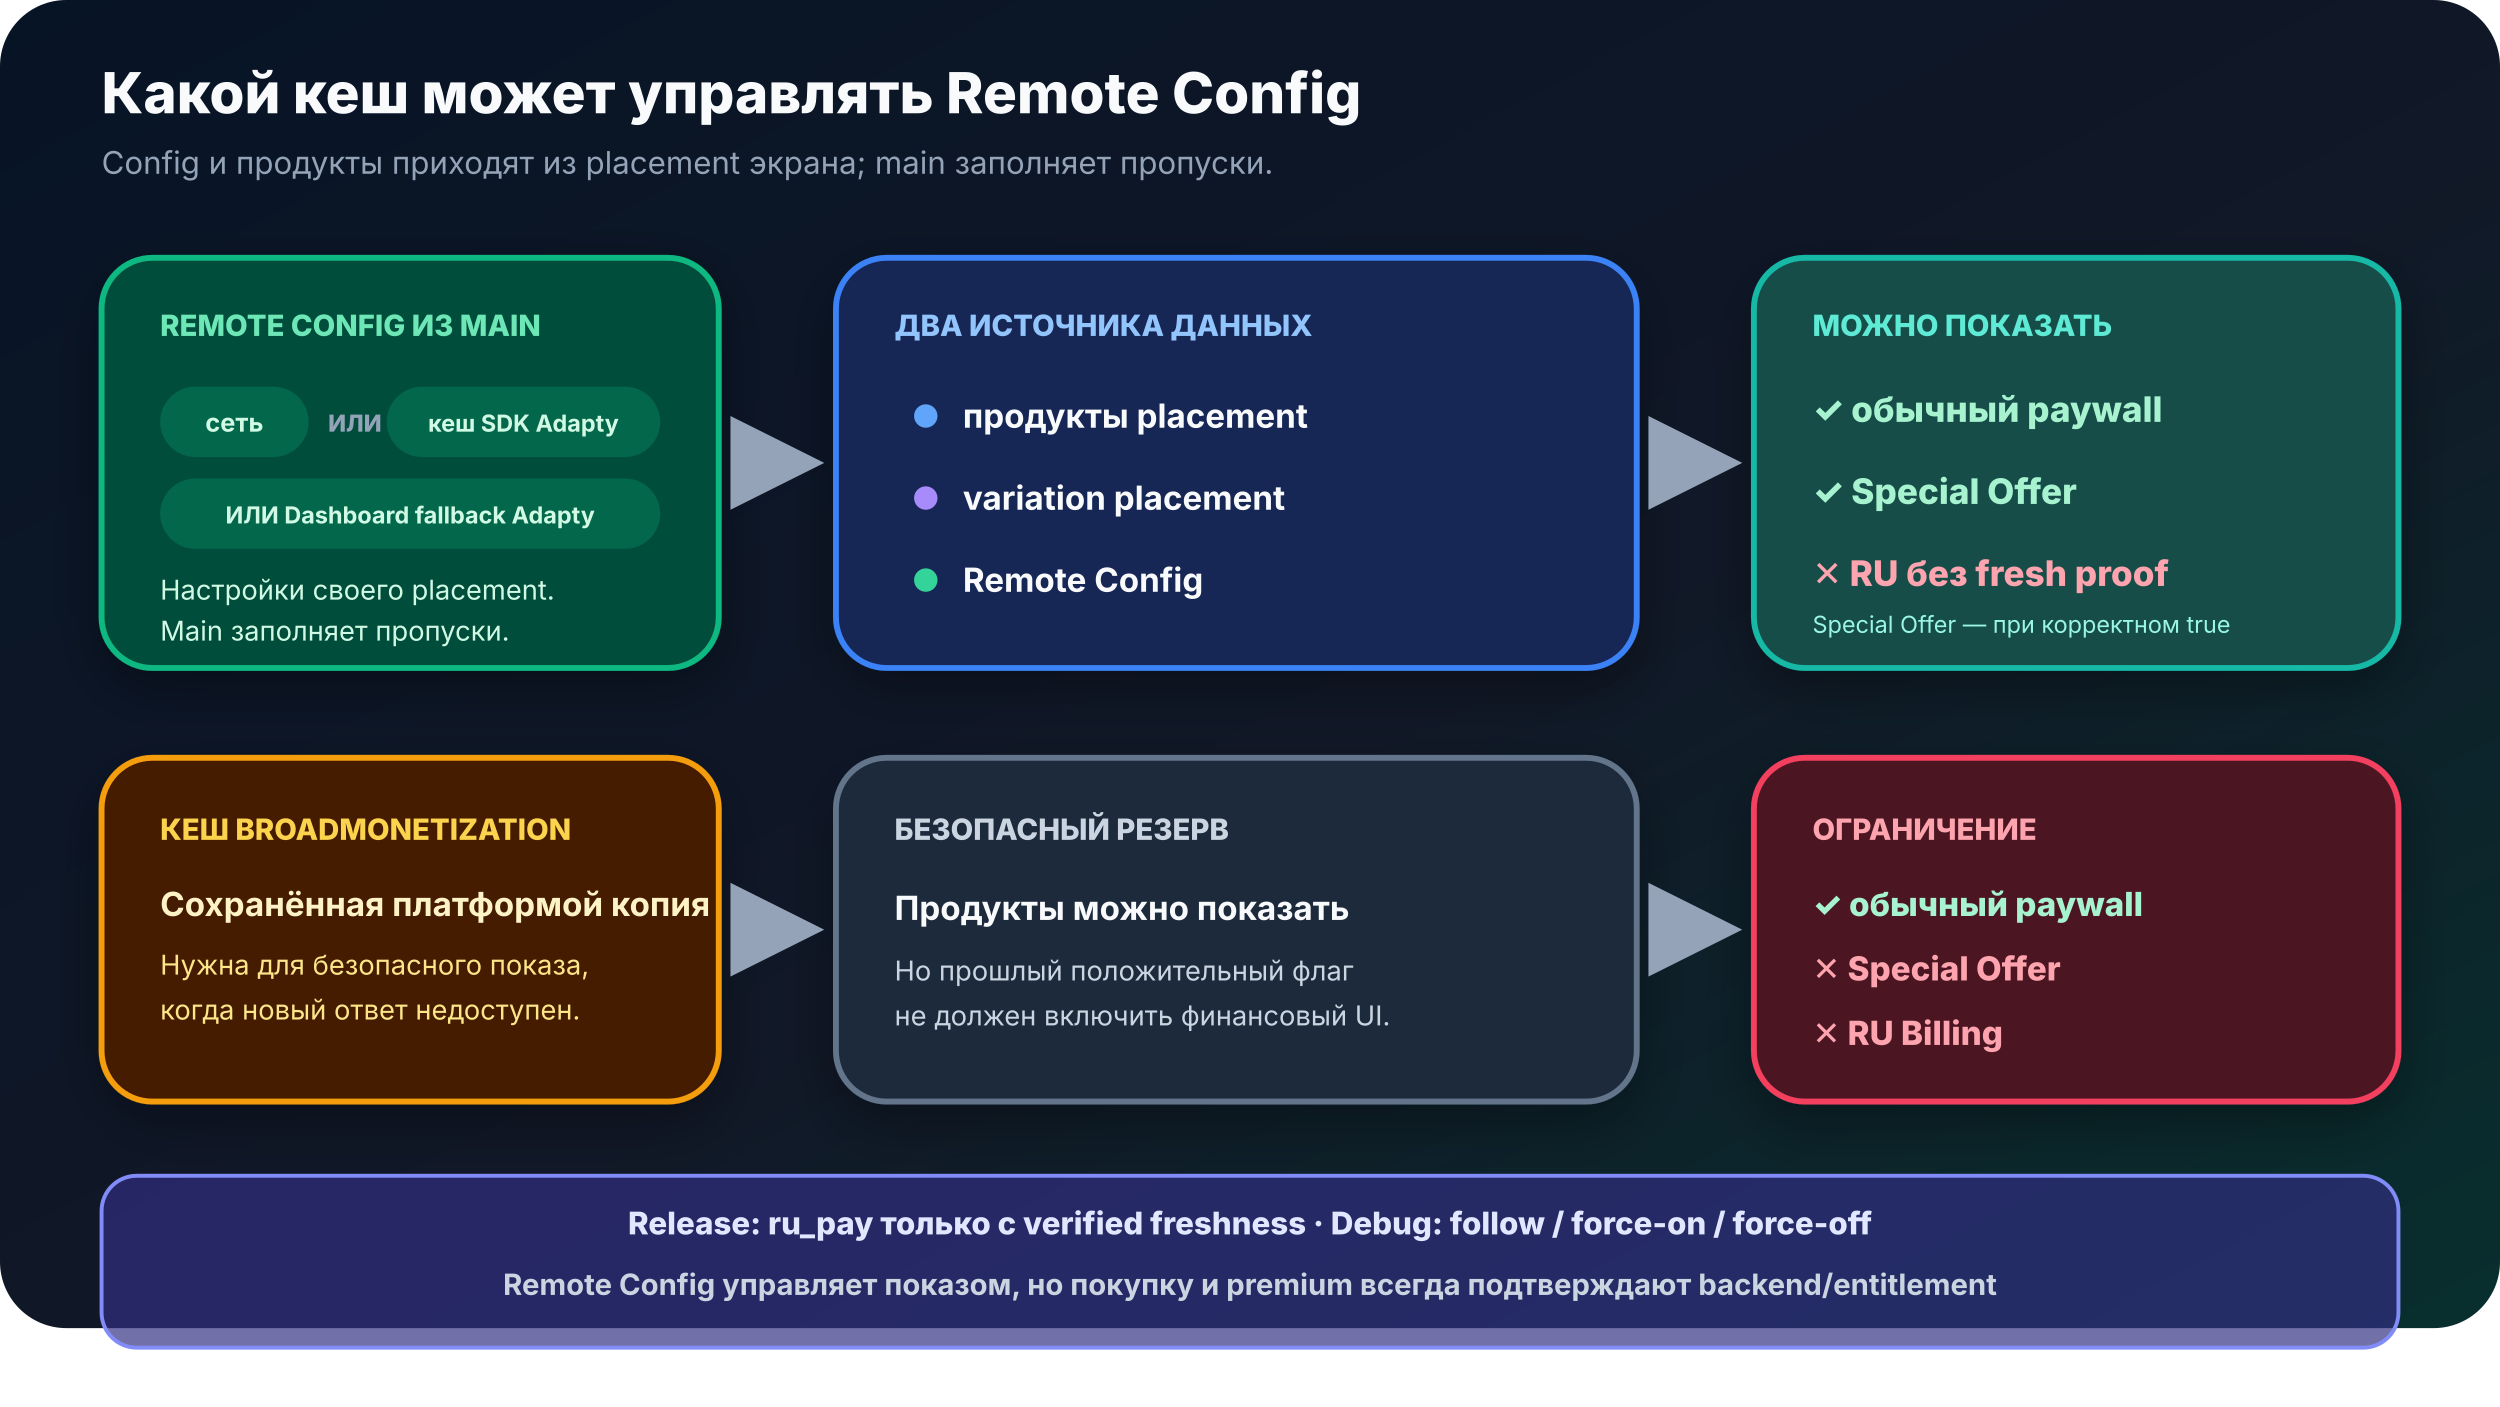
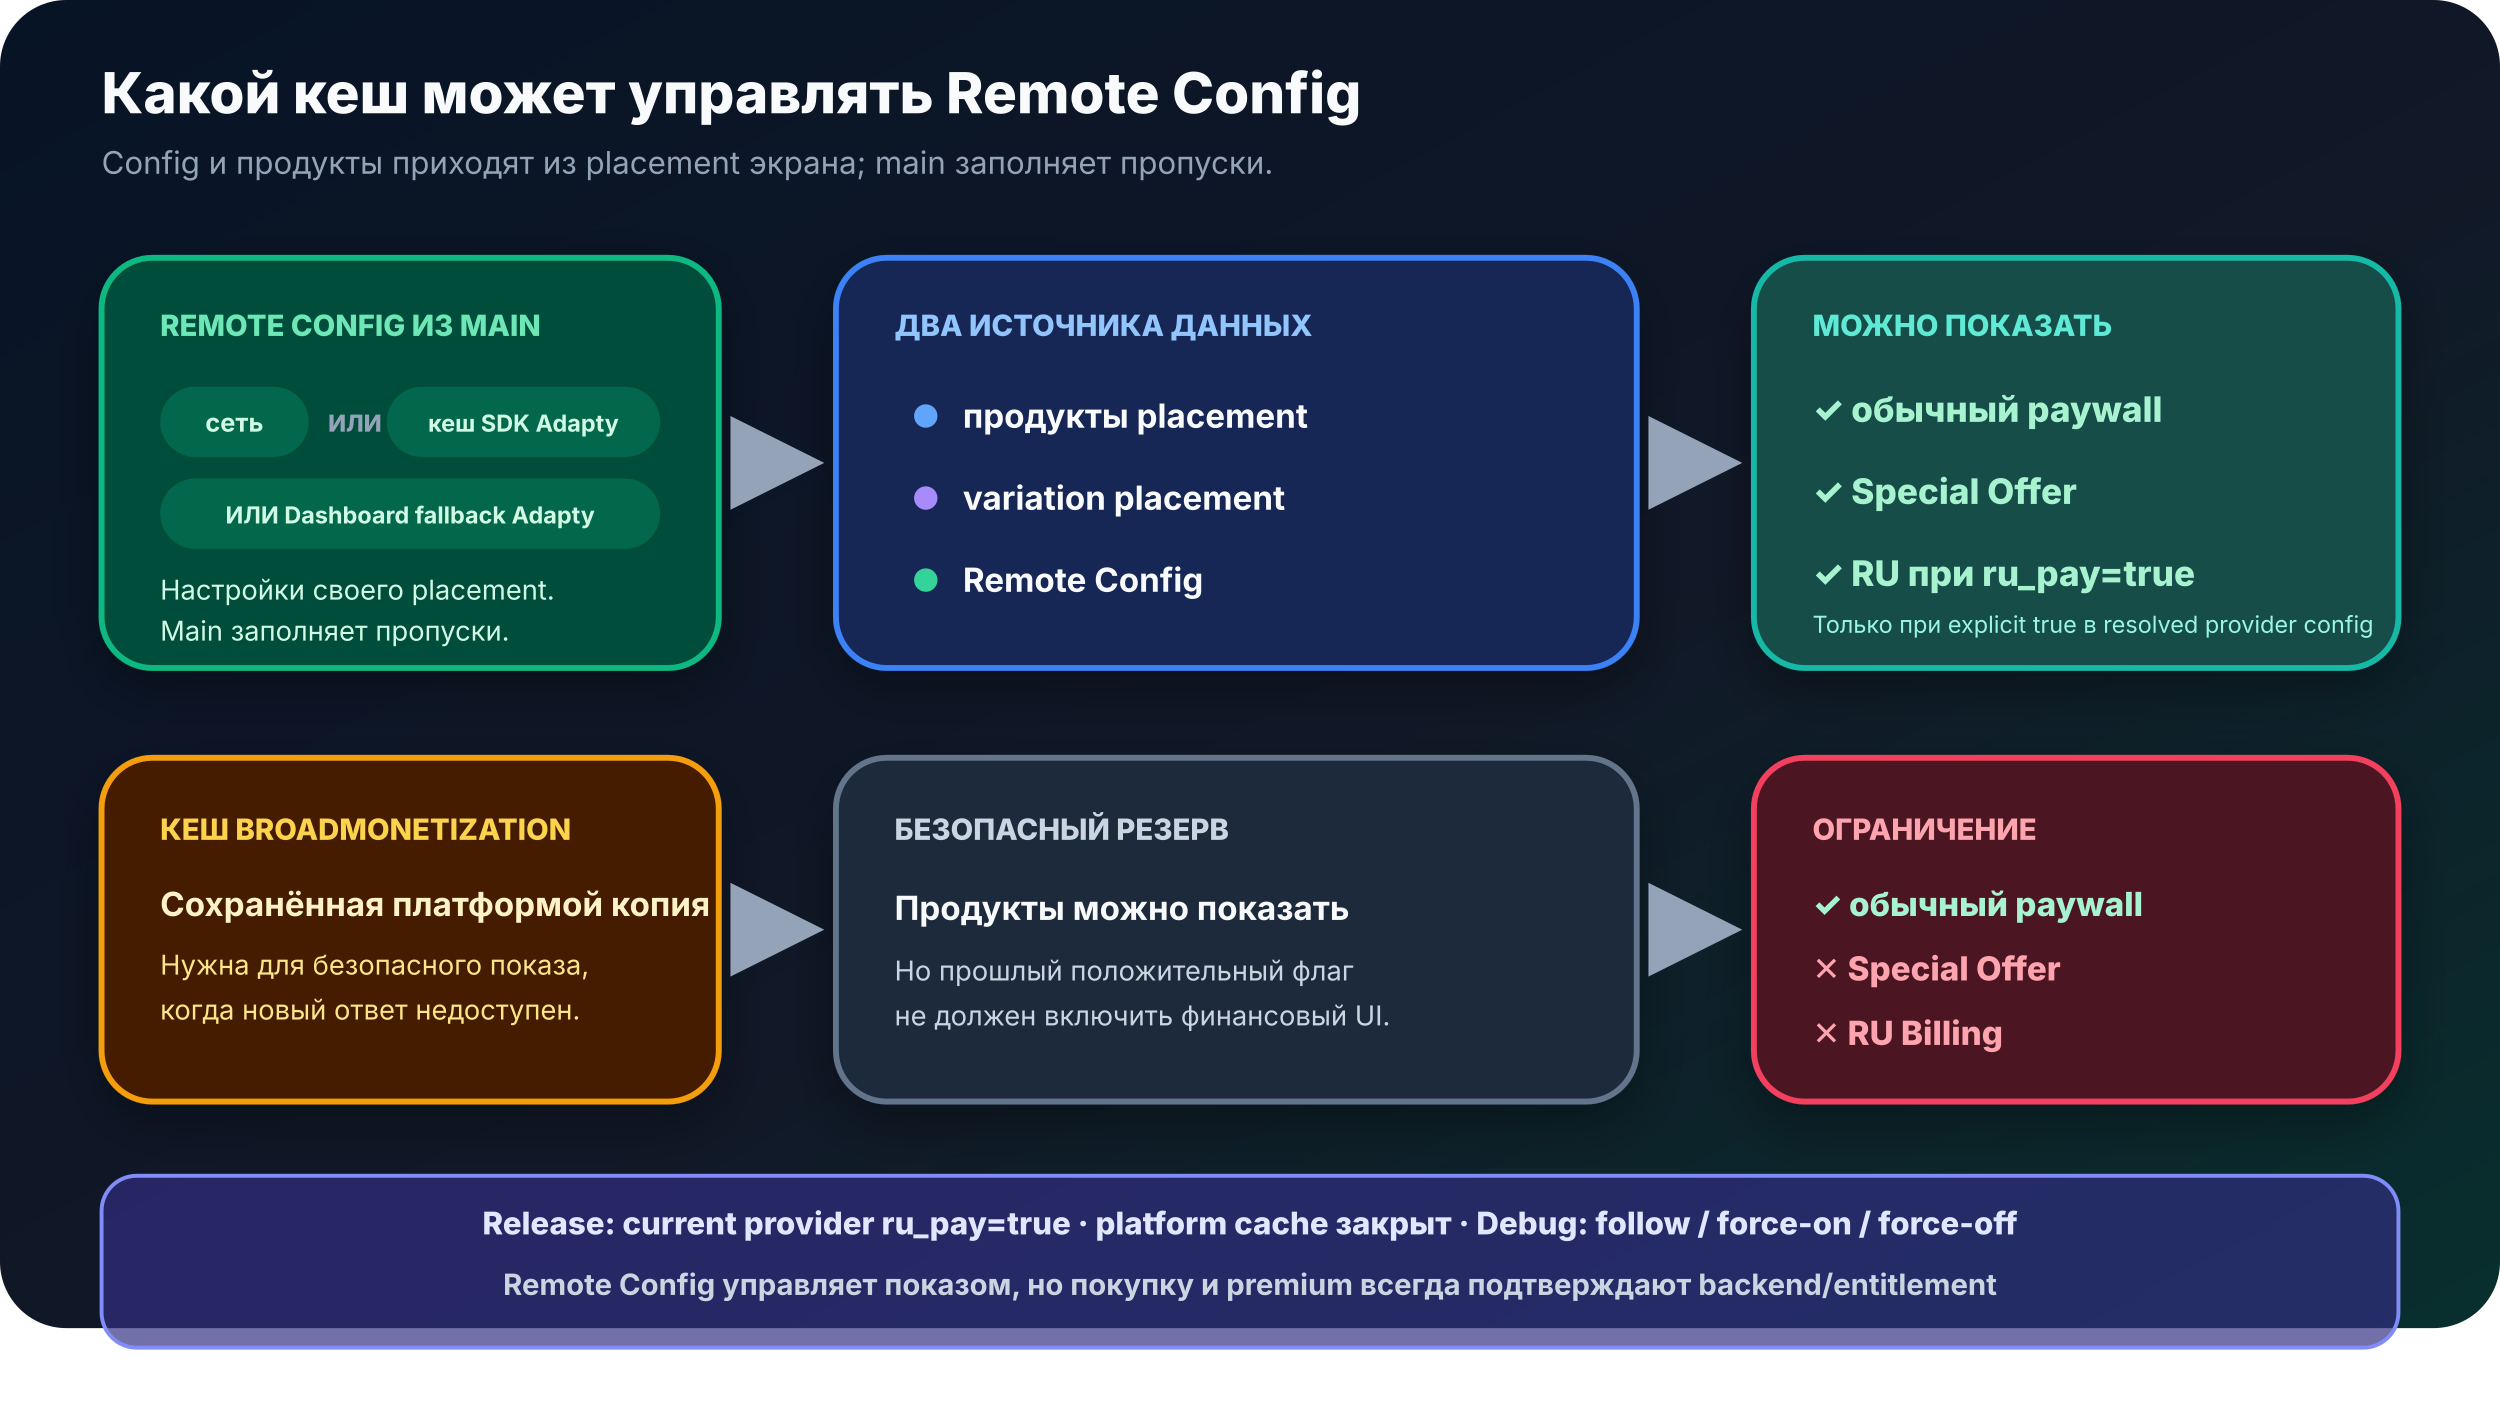
<svg xmlns="http://www.w3.org/2000/svg" width="1280" height="720" viewBox="0 0 1280 720" role="img" aria-labelledby="title description">
  <defs>
    <linearGradient id="background" x1="0" y1="0" x2="1" y2="1">
      <stop offset="0" stop-color="#071426" />
      <stop offset="0.55" stop-color="#111827" />
      <stop offset="1" stop-color="#082F2E" />
    </linearGradient>
    <filter id="shadow" x="-20%" y="-25%" width="140%" height="160%">
      <feDropShadow dx="0" dy="10" stdDeviation="14" flood-color="#000000" flood-opacity="0.34" />
    </filter>
    <marker id="arrow" markerWidth="12" markerHeight="12" refX="10" refY="6" orient="auto">
      <path d="M0,0 L12,6 L0,12 Z" fill="#94A3B8" />
    </marker>
  </defs>
  <rect width="1280" height="680" rx="34" fill="url(#background)" />
  <text x="52" y="58" fill="#F8FAFC" font-family="-apple-system,BlinkMacSystemFont,Segoe UI,sans-serif" font-size="29" font-weight="800">Какой кеш может управлять Remote Config</text>
  <text x="52" y="89" fill="#94A3B8" font-family="-apple-system,BlinkMacSystemFont,Segoe UI,sans-serif" font-size="16">Config и продукты приходят из placement экрана; main заполняет пропуски.</text>
  <g filter="url(#shadow)">
    <rect x="52" y="132" width="316" height="210" rx="26" fill="#064E3B" stroke="#10B981" stroke-width="3" />
    <rect x="428" y="132" width="410" height="210" rx="26" fill="#172554" stroke="#3B82F6" stroke-width="3" />
    <rect x="898" y="132" width="330" height="210" rx="26" fill="#134E4A" stroke="#14B8A6" stroke-width="3" />
  </g>
  <text x="82" y="172" fill="#6EE7B7" font-family="-apple-system,BlinkMacSystemFont,Segoe UI,sans-serif" font-size="15" font-weight="800">REMOTE CONFIG ИЗ MAIN</text>
  <rect x="82" y="198" width="76" height="36" rx="18" fill="#10B981" fill-opacity="0.24" />
  <text x="120" y="221" text-anchor="middle" fill="#D1FAE5" font-family="-apple-system,BlinkMacSystemFont,Segoe UI,sans-serif" font-size="13" font-weight="700">сеть</text>
  <text x="168" y="221" fill="#94A3B8" font-family="-apple-system,BlinkMacSystemFont,Segoe UI,sans-serif" font-size="12" font-weight="800">ИЛИ</text>
  <rect x="198" y="198" width="140" height="36" rx="18" fill="#10B981" fill-opacity="0.24" />
  <text x="268" y="221" text-anchor="middle" fill="#D1FAE5" font-family="-apple-system,BlinkMacSystemFont,Segoe UI,sans-serif" font-size="12" font-weight="700">кеш SDK Adapty</text>
  <rect x="82" y="245" width="256" height="36" rx="18" fill="#10B981" fill-opacity="0.24" />
  <text x="210" y="268" text-anchor="middle" fill="#D1FAE5" font-family="-apple-system,BlinkMacSystemFont,Segoe UI,sans-serif" font-size="12" font-weight="700">ИЛИ Dashboard fallback Adapty</text>
  <text x="82" y="307" fill="#D1FAE5" font-family="-apple-system,BlinkMacSystemFont,Segoe UI,sans-serif" font-size="14">Настройки своего placement.</text>
  <text x="82" y="328" fill="#D1FAE5" font-family="-apple-system,BlinkMacSystemFont,Segoe UI,sans-serif" font-size="14">Main заполняет пропуски.</text>
  <line x1="380" y1="237" x2="414" y2="237" stroke="#94A3B8" stroke-width="4" marker-end="url(#arrow)" />
  <text x="458" y="172" fill="#93C5FD" font-family="-apple-system,BlinkMacSystemFont,Segoe UI,sans-serif" font-size="15" font-weight="800">ДВА ИСТОЧНИКА ДАННЫХ</text>
  <circle cx="474" cy="213" r="6" fill="#60A5FA" />
  <text x="493" y="219" fill="#F8FAFC" font-family="-apple-system,BlinkMacSystemFont,Segoe UI,sans-serif" font-size="17" font-weight="700">продукты placement</text>
  <circle cx="474" cy="255" r="6" fill="#A78BFA" />
  <text x="493" y="261" fill="#F8FAFC" font-family="-apple-system,BlinkMacSystemFont,Segoe UI,sans-serif" font-size="17" font-weight="700">variation placement</text>
  <circle cx="474" cy="297" r="6" fill="#34D399" />
  <text x="493" y="303" fill="#F8FAFC" font-family="-apple-system,BlinkMacSystemFont,Segoe UI,sans-serif" font-size="17" font-weight="700">Remote Config</text>
  <line x1="850" y1="237" x2="884" y2="237" stroke="#94A3B8" stroke-width="4" marker-end="url(#arrow)" />
  <text x="928" y="172" fill="#5EEAD4" font-family="-apple-system,BlinkMacSystemFont,Segoe UI,sans-serif" font-size="15" font-weight="800">МОЖНО ПОКАЗАТЬ</text>
  <text x="928" y="216" fill="#A7F3D0" font-family="-apple-system,BlinkMacSystemFont,Segoe UI,sans-serif" font-size="18" font-weight="800">✓ обычный paywall</text>
  <text x="928" y="258" fill="#A7F3D0" font-family="-apple-system,BlinkMacSystemFont,Segoe UI,sans-serif" font-size="18" font-weight="800">✓ Special Offer</text>
-   <text x="928" y="300" fill="#FDA4AF" font-family="-apple-system,BlinkMacSystemFont,Segoe UI,sans-serif" font-size="18" font-weight="800">✕ RU без fresh proof</text>
-   <text x="928" y="324" fill="#99F6E4" font-family="-apple-system,BlinkMacSystemFont,Segoe UI,sans-serif" font-size="12">Special Offer — при корректном true</text>
+   <text x="928" y="300" fill="#A7F3D0" font-family="-apple-system,BlinkMacSystemFont,Segoe UI,sans-serif" font-size="18" font-weight="800">✓ RU при ru_pay=true</text>
+   <text x="928" y="324" fill="#99F6E4" font-family="-apple-system,BlinkMacSystemFont,Segoe UI,sans-serif" font-size="12">Только при explicit true в resolved provider config</text>
  <g filter="url(#shadow)">
    <rect x="52" y="388" width="316" height="176" rx="26" fill="#451A03" stroke="#F59E0B" stroke-width="3" />
    <rect x="428" y="388" width="410" height="176" rx="26" fill="#1E293B" stroke="#64748B" stroke-width="3" />
    <rect x="898" y="388" width="330" height="176" rx="26" fill="#4C1724" stroke="#F43F5E" stroke-width="3" />
  </g>
  <text x="82" y="430" fill="#FCD34D" font-family="-apple-system,BlinkMacSystemFont,Segoe UI,sans-serif" font-size="15" font-weight="800">КЕШ BROADMONETIZATION</text>
  <text x="82" y="469" fill="#FEF3C7" font-family="-apple-system,BlinkMacSystemFont,Segoe UI,sans-serif" font-size="17" font-weight="700">Сохранённая платформой копия</text>
  <text x="82" y="499" fill="#FDE68A" font-family="-apple-system,BlinkMacSystemFont,Segoe UI,sans-serif" font-size="14">Нужна для безопасного показа,</text>
  <text x="82" y="522" fill="#FDE68A" font-family="-apple-system,BlinkMacSystemFont,Segoe UI,sans-serif" font-size="14">когда новый ответ недоступен.</text>
  <line x1="380" y1="476" x2="414" y2="476" stroke="#94A3B8" stroke-width="4" marker-end="url(#arrow)" />
  <text x="458" y="430" fill="#CBD5E1" font-family="-apple-system,BlinkMacSystemFont,Segoe UI,sans-serif" font-size="15" font-weight="800">БЕЗОПАСНЫЙ РЕЗЕРВ</text>
  <text x="458" y="471" fill="#F8FAFC" font-family="-apple-system,BlinkMacSystemFont,Segoe UI,sans-serif" font-size="17" font-weight="700">Продукты можно показать</text>
  <text x="458" y="502" fill="#CBD5E1" font-family="-apple-system,BlinkMacSystemFont,Segoe UI,sans-serif" font-size="14">Но прошлый положительный флаг</text>
  <text x="458" y="525" fill="#CBD5E1" font-family="-apple-system,BlinkMacSystemFont,Segoe UI,sans-serif" font-size="14">не должен включить финансовый UI.</text>
  <line x1="850" y1="476" x2="884" y2="476" stroke="#94A3B8" stroke-width="4" marker-end="url(#arrow)" />
  <text x="928" y="430" fill="#FDA4AF" font-family="-apple-system,BlinkMacSystemFont,Segoe UI,sans-serif" font-size="15" font-weight="800">ОГРАНИЧЕНИЕ</text>
  <text x="928" y="469" fill="#A7F3D0" font-family="-apple-system,BlinkMacSystemFont,Segoe UI,sans-serif" font-size="17" font-weight="800">✓ обычный paywall</text>
  <text x="928" y="502" fill="#FDA4AF" font-family="-apple-system,BlinkMacSystemFont,Segoe UI,sans-serif" font-size="17" font-weight="800">✕ Special Offer</text>
  <text x="928" y="535" fill="#FDA4AF" font-family="-apple-system,BlinkMacSystemFont,Segoe UI,sans-serif" font-size="17" font-weight="800">✕ RU Billing</text>
  <rect x="52" y="602" width="1176" height="88" rx="18" fill="#312E81" fill-opacity="0.68" stroke="#818CF8" stroke-width="2" />
-   <text x="640" y="632" text-anchor="middle" fill="#E0E7FF" font-family="-apple-system,BlinkMacSystemFont,Segoe UI,sans-serif" font-size="16" font-weight="800">Release: ru_pay только с verified freshness · Debug: follow / force-on / force-off</text>
+   <text x="640" y="632" text-anchor="middle" fill="#E0E7FF" font-family="-apple-system,BlinkMacSystemFont,Segoe UI,sans-serif" font-size="16" font-weight="800">Release: current provider ru_pay=true · platform cache закрыт · Debug: follow / force-on / force-off</text>
  <text x="640" y="663" text-anchor="middle" fill="#CBD5E1" font-family="-apple-system,BlinkMacSystemFont,Segoe UI,sans-serif" font-size="15" font-weight="700">Remote Config управляет показом, но покупку и premium всегда подтверждают backend/entitlement</text>
</svg>
